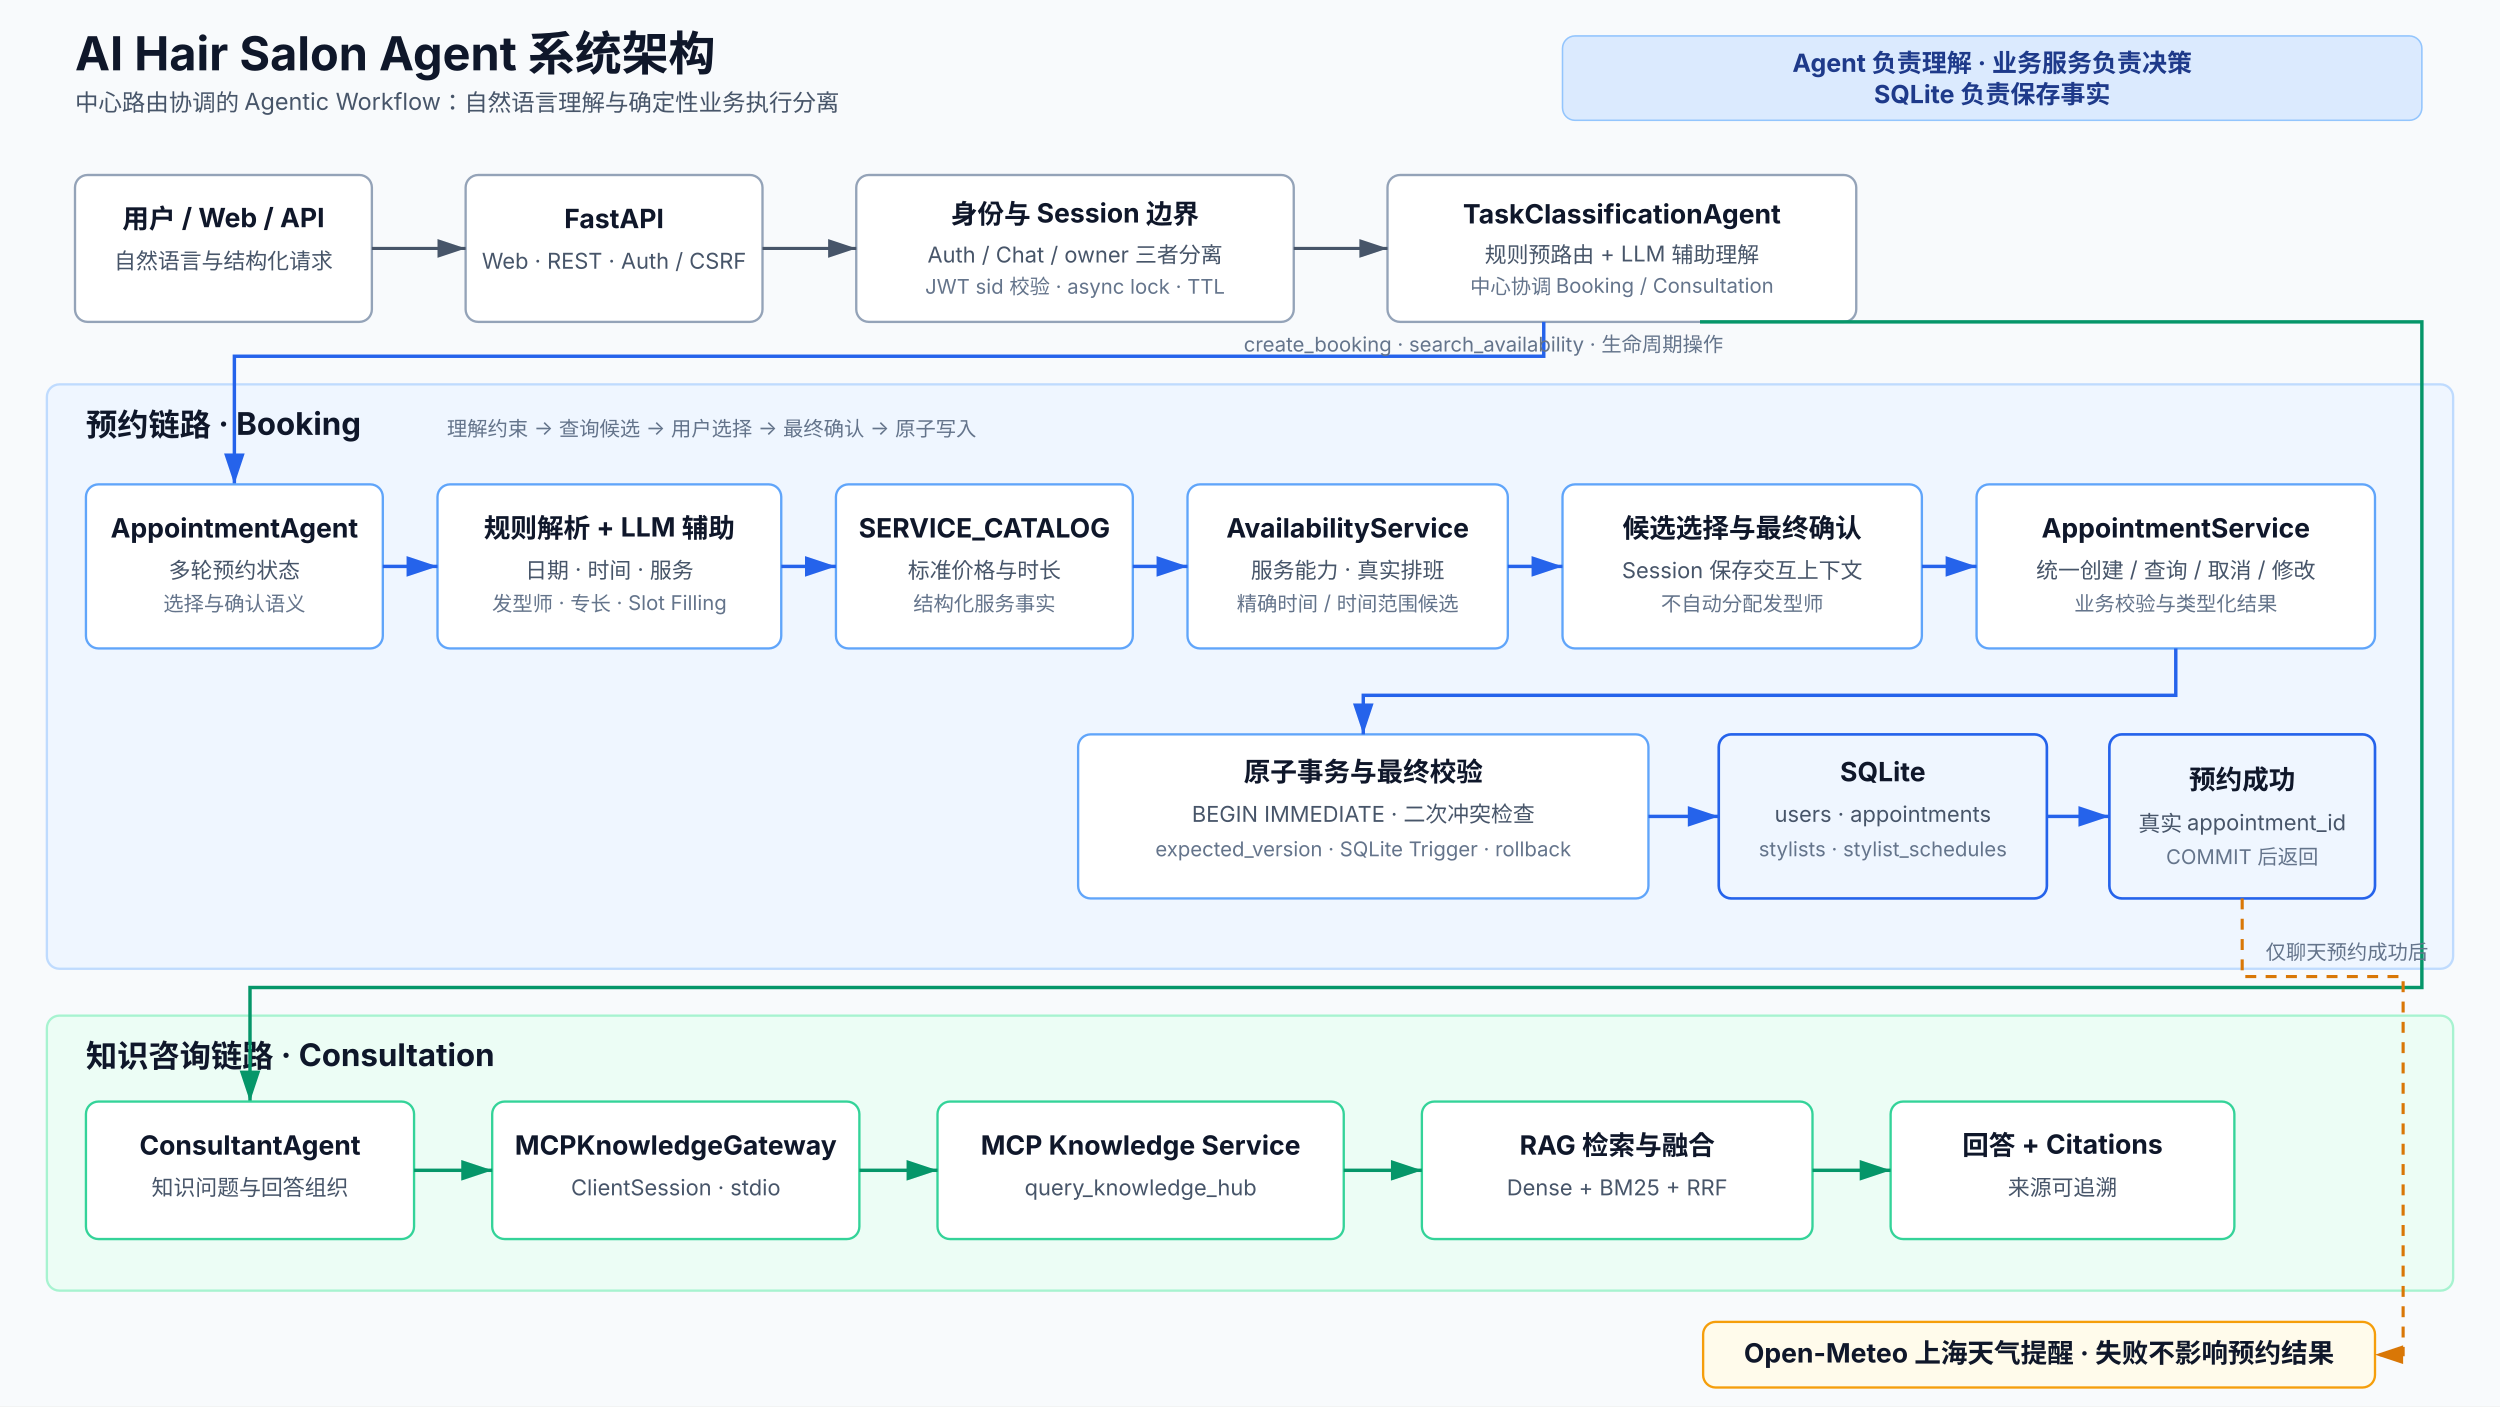
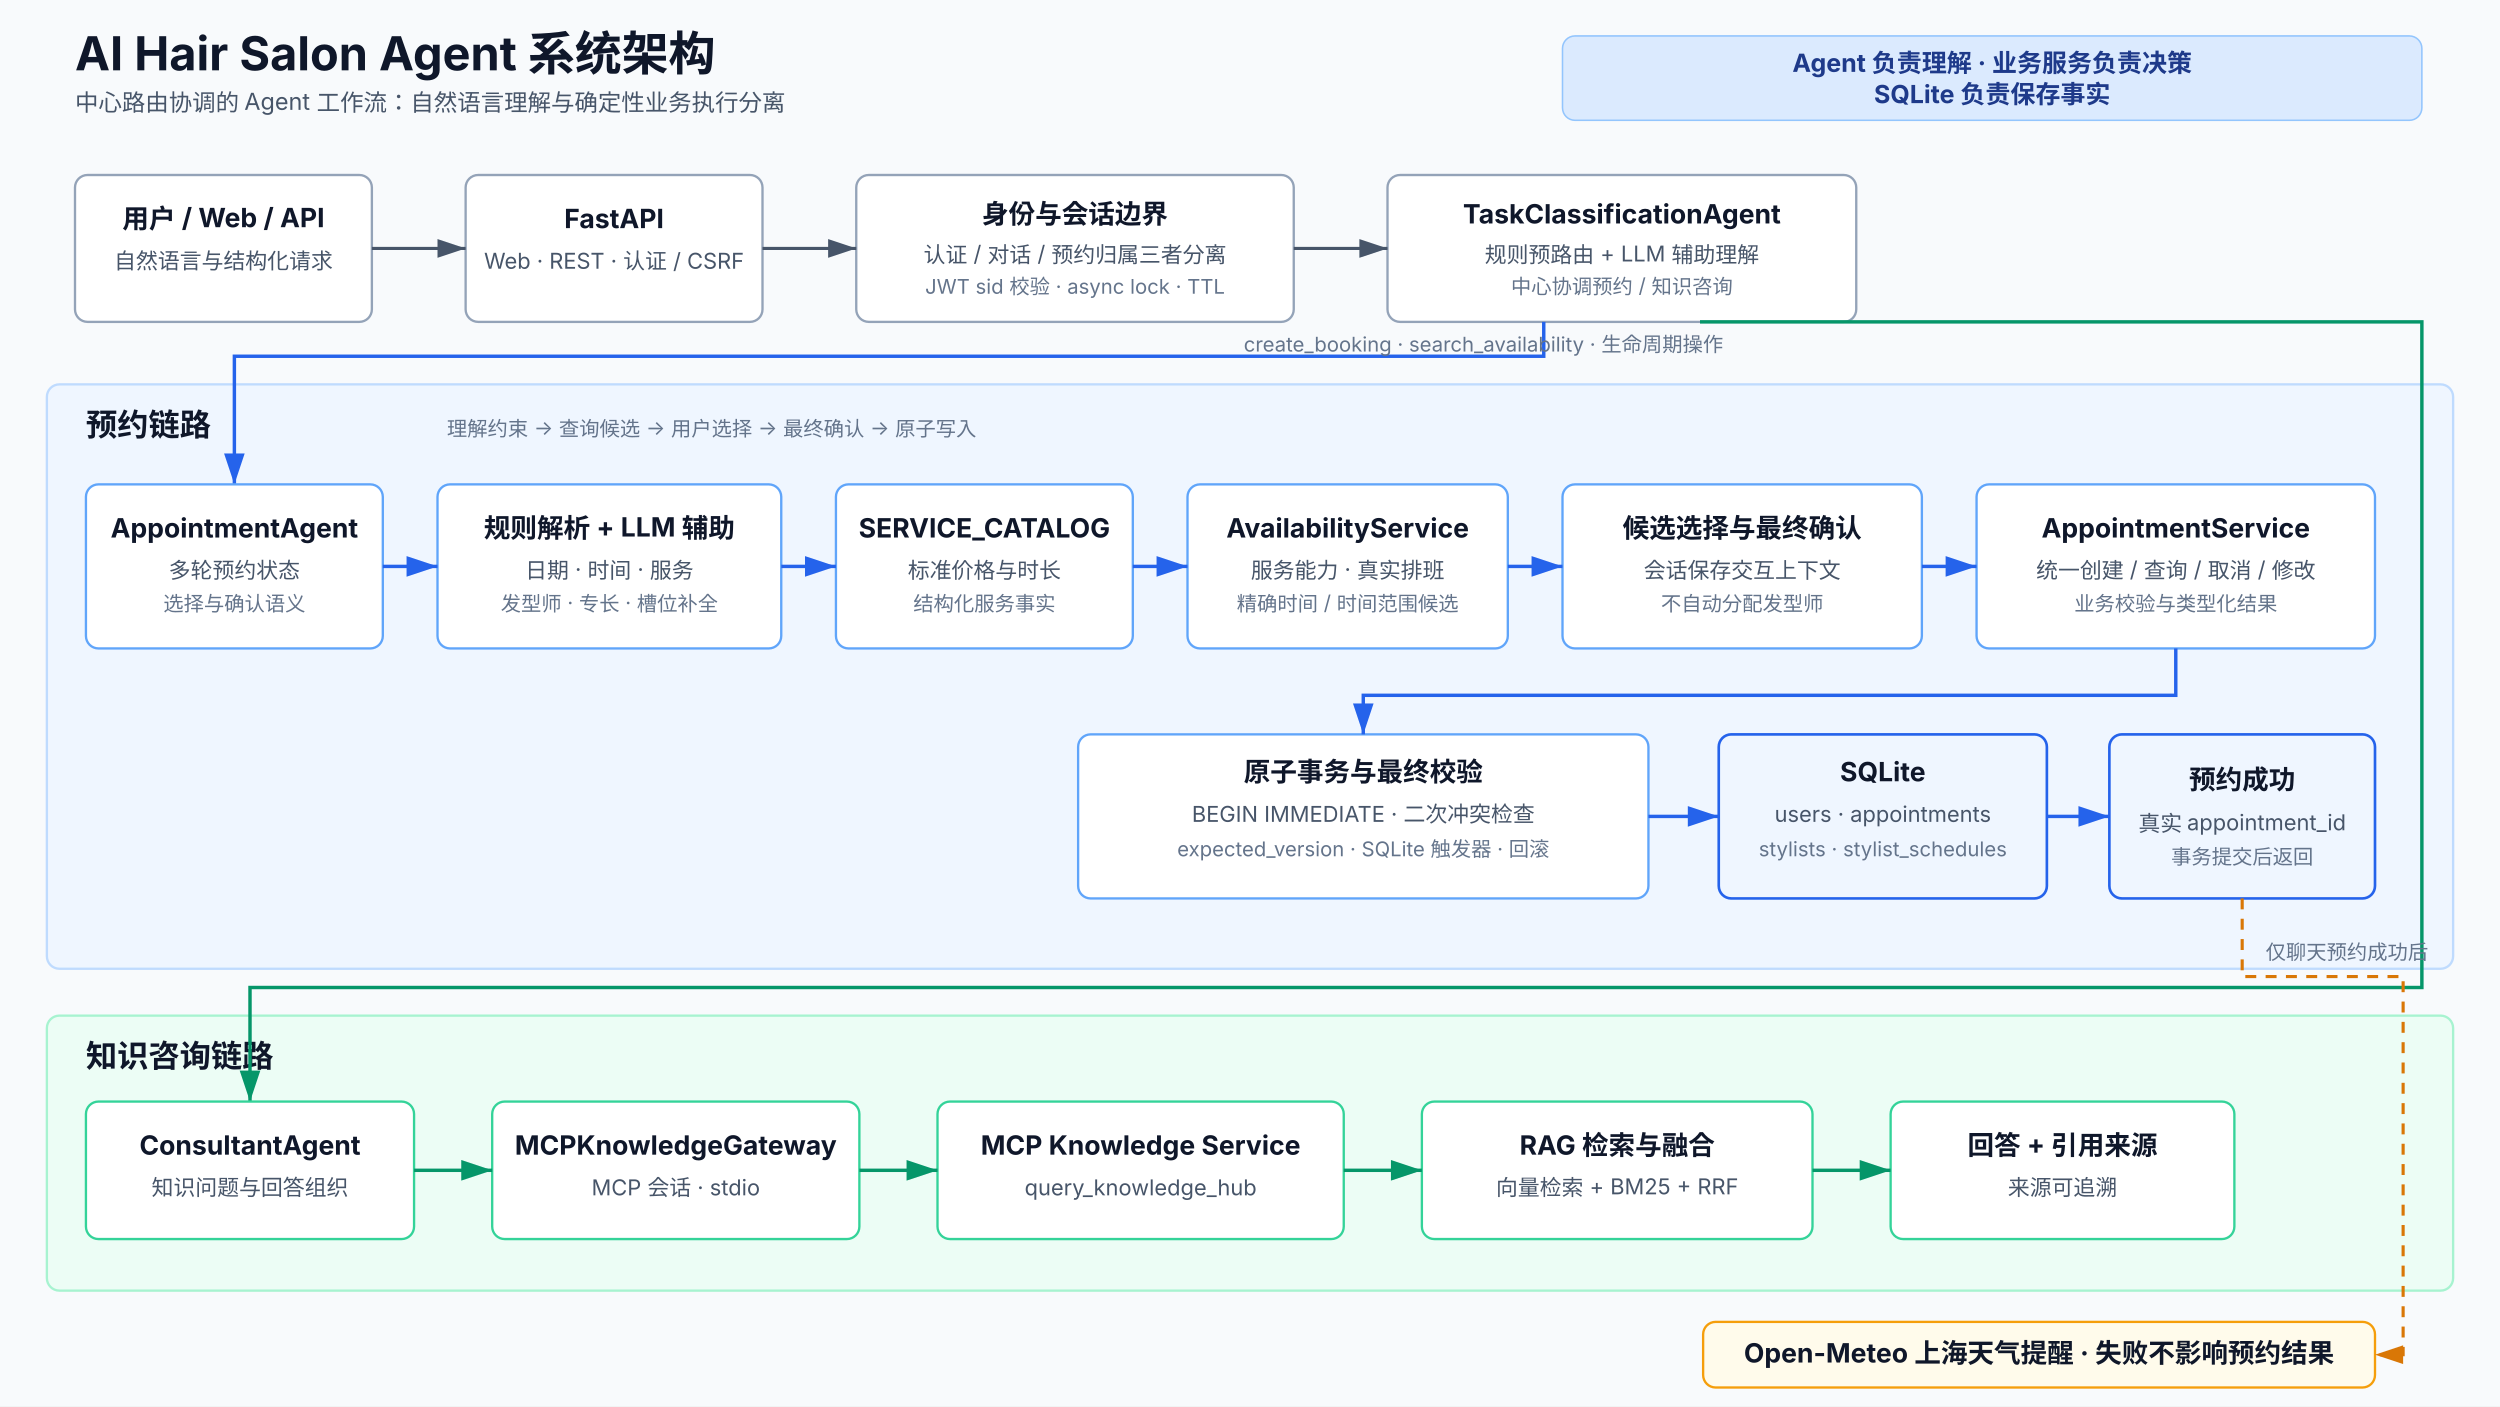
<svg xmlns="http://www.w3.org/2000/svg" width="1600" height="900" viewBox="0 0 1600 900" role="img" aria-labelledby="title desc">
  <defs>
    <marker id="arrow-slate" markerWidth="10" markerHeight="10" refX="9" refY="3" orient="auto" markerUnits="strokeWidth">
      <path d="M0,0 L0,6 L9,3 z" fill="#475569" />
    </marker>
    <marker id="arrow-blue" markerWidth="10" markerHeight="10" refX="9" refY="3" orient="auto" markerUnits="strokeWidth">
      <path d="M0,0 L0,6 L9,3 z" fill="#2563eb" />
    </marker>
    <marker id="arrow-green" markerWidth="10" markerHeight="10" refX="9" refY="3" orient="auto" markerUnits="strokeWidth">
      <path d="M0,0 L0,6 L9,3 z" fill="#059669" />
    </marker>
    <marker id="arrow-amber" markerWidth="10" markerHeight="10" refX="9" refY="3" orient="auto" markerUnits="strokeWidth">
      <path d="M0,0 L0,6 L9,3 z" fill="#d97706" />
    </marker>
    <style>
      text { font-family: -apple-system, BlinkMacSystemFont, "Segoe UI", "Microsoft YaHei", sans-serif; fill: #0f172a; }
      .page-title { font-size: 30px; font-weight: 700; }
      .page-subtitle { font-size: 15px; fill: #475569; }
      .principle { font-size: 16px; font-weight: 700; fill: #1e3a8a; }
      .lane-title { font-size: 20px; font-weight: 700; }
      .node-title { font-size: 17px; font-weight: 700; }
      .node-text { font-size: 14px; fill: #475569; }
      .tiny { font-size: 13px; fill: #64748b; }
      .entry-node { fill: #ffffff; stroke: #94a3b8; stroke-width: 1.5; }
      .booking-node { fill: #ffffff; stroke: #60a5fa; stroke-width: 1.5; }
      .consult-node { fill: #ffffff; stroke: #34d399; stroke-width: 1.5; }
      .data-node { fill: #eff6ff; stroke: #2563eb; stroke-width: 1.7; }
      .weather-node { fill: #fffbeb; stroke: #f59e0b; stroke-width: 1.5; }
      .arrow { fill: none; stroke: #475569; stroke-width: 2; marker-end: url(#arrow-slate); }
      .booking-arrow { fill: none; stroke: #2563eb; stroke-width: 2.2; marker-end: url(#arrow-blue); }
      .consult-arrow { fill: none; stroke: #059669; stroke-width: 2.2; marker-end: url(#arrow-green); }
      .weather-arrow { fill: none; stroke: #d97706; stroke-width: 2; stroke-dasharray: 7 6; marker-end: url(#arrow-amber); }
    </style>
  </defs>
  <rect width="1600" height="900" fill="#f8fafc" />
  <text x="48" y="45" class="page-title">AI Hair Salon Agent 系统架构</text>
-   <text x="48" y="71" class="page-subtitle">中心路由协调的 Agentic Workflow：自然语言理解与确定性业务执行分离</text>
+   <text x="48" y="71" class="page-subtitle">中心路由协调的 Agent 工作流：自然语言理解与确定性业务执行分离</text>
  <rect x="1000" y="23" width="550" height="54" rx="8" fill="#dbeafe" stroke="#93c5fd" />
  <text x="1275" y="46" text-anchor="middle" class="principle">Agent 负责理解 · 业务服务负责决策</text>
  <text x="1275" y="66" text-anchor="middle" class="principle">SQLite 负责保存事实</text>
  <rect x="48" y="112" width="190" height="94" rx="8" class="entry-node" />
  <text x="143" y="146" text-anchor="middle" class="node-title">用户 / Web / API</text>
  <text x="143" y="172" text-anchor="middle" class="node-text">自然语言与结构化请求</text>
  <rect x="298" y="112" width="190" height="94" rx="8" class="entry-node" />
  <text x="393" y="146" text-anchor="middle" class="node-title">FastAPI</text>
-   <text x="393" y="172" text-anchor="middle" class="node-text">Web · REST · Auth / CSRF</text>
+   <text x="393" y="172" text-anchor="middle" class="node-text">Web · REST · 认证 / CSRF</text>
  <rect x="548" y="112" width="280" height="94" rx="8" class="entry-node" />
-   <text x="688" y="143" text-anchor="middle" class="node-title">身份与 Session 边界</text>
-   <text x="688" y="168" text-anchor="middle" class="node-text">Auth / Chat / owner 三者分离</text>
+   <text x="688" y="143" text-anchor="middle" class="node-title">身份与会话边界</text>
+   <text x="688" y="168" text-anchor="middle" class="node-text">认证 / 对话 / 预约归属三者分离</text>
  <text x="688" y="188" text-anchor="middle" class="tiny">JWT sid 校验 · async lock · TTL</text>
  <rect x="888" y="112" width="300" height="94" rx="8" class="entry-node" />
  <text x="1038" y="143" text-anchor="middle" class="node-title">TaskClassificationAgent</text>
  <text x="1038" y="168" text-anchor="middle" class="node-text">规则预路由 + LLM 辅助理解</text>
-   <text x="1038" y="188" text-anchor="middle" class="tiny">中心协调 Booking / Consultation</text>
+   <text x="1038" y="188" text-anchor="middle" class="tiny">中心协调预约 / 知识咨询</text>
  <path d="M238 159 H298" class="arrow" />
  <path d="M488 159 H548" class="arrow" />
  <path d="M828 159 H888" class="arrow" />
  <rect x="30" y="246" width="1540" height="374" rx="8" fill="#eff6ff" stroke="#bfdbfe" stroke-width="1.5" />
-   <text x="55" y="279" class="lane-title" fill="#1d4ed8">预约链路 · Booking</text>
+   <text x="55" y="279" class="lane-title" fill="#1d4ed8">预约链路</text>
  <text x="286" y="279" class="tiny">理解约束 → 查询候选 → 用户选择 → 最终确认 → 原子写入</text>
  <path d="M988 206 V228 H150 V310" class="booking-arrow" />
  <text x="796" y="225" class="tiny" fill="#2563eb">create_booking · search_availability · 生命周期操作</text>
  <rect x="55" y="310" width="190" height="105" rx="8" class="booking-node" />
  <text x="150" y="344" text-anchor="middle" class="node-title">AppointmentAgent</text>
  <text x="150" y="370" text-anchor="middle" class="node-text">多轮预约状态</text>
  <text x="150" y="391" text-anchor="middle" class="tiny">选择与确认语义</text>
  <rect x="280" y="310" width="220" height="105" rx="8" class="booking-node" />
  <text x="390" y="344" text-anchor="middle" class="node-title">规则解析 + LLM 辅助</text>
  <text x="390" y="370" text-anchor="middle" class="node-text">日期 · 时间 · 服务</text>
-   <text x="390" y="391" text-anchor="middle" class="tiny">发型师 · 专长 · Slot Filling</text>
+   <text x="390" y="391" text-anchor="middle" class="tiny">发型师 · 专长 · 槽位补全</text>
  <rect x="535" y="310" width="190" height="105" rx="8" class="booking-node" />
  <text x="630" y="344" text-anchor="middle" class="node-title">SERVICE_CATALOG</text>
  <text x="630" y="370" text-anchor="middle" class="node-text">标准价格与时长</text>
  <text x="630" y="391" text-anchor="middle" class="tiny">结构化服务事实</text>
  <rect x="760" y="310" width="205" height="105" rx="8" class="booking-node" />
  <text x="862.5" y="344" text-anchor="middle" class="node-title">AvailabilityService</text>
  <text x="862.5" y="370" text-anchor="middle" class="node-text">服务能力 · 真实排班</text>
  <text x="862.5" y="391" text-anchor="middle" class="tiny">精确时间 / 时间范围候选</text>
  <rect x="1000" y="310" width="230" height="105" rx="8" class="booking-node" />
  <text x="1115" y="344" text-anchor="middle" class="node-title">候选选择与最终确认</text>
-   <text x="1115" y="370" text-anchor="middle" class="node-text">Session 保存交互上下文</text>
+   <text x="1115" y="370" text-anchor="middle" class="node-text">会话保存交互上下文</text>
  <text x="1115" y="391" text-anchor="middle" class="tiny">不自动分配发型师</text>
  <rect x="1265" y="310" width="255" height="105" rx="8" class="booking-node" />
  <text x="1392.5" y="344" text-anchor="middle" class="node-title">AppointmentService</text>
  <text x="1392.5" y="370" text-anchor="middle" class="node-text">统一创建 / 查询 / 取消 / 修改</text>
  <text x="1392.5" y="391" text-anchor="middle" class="tiny">业务校验与类型化结果</text>
  <path d="M245 362.5 H280" class="booking-arrow" />
  <path d="M500 362.5 H535" class="booking-arrow" />
  <path d="M725 362.5 H760" class="booking-arrow" />
  <path d="M965 362.5 H1000" class="booking-arrow" />
  <path d="M1230 362.5 H1265" class="booking-arrow" />
  <rect x="690" y="470" width="365" height="105" rx="8" class="booking-node" />
  <text x="872.5" y="500" text-anchor="middle" class="node-title">原子事务与最终校验</text>
  <text x="872.5" y="526" text-anchor="middle" class="node-text">BEGIN IMMEDIATE · 二次冲突检查</text>
-   <text x="872.5" y="548" text-anchor="middle" class="tiny">expected_version · SQLite Trigger · rollback</text>
+   <text x="872.5" y="548" text-anchor="middle" class="tiny">expected_version · SQLite 触发器 · 回滚</text>
  <rect x="1100" y="470" width="210" height="105" rx="8" class="data-node" />
  <text x="1205" y="500" text-anchor="middle" class="node-title">SQLite</text>
  <text x="1205" y="526" text-anchor="middle" class="node-text">users · appointments</text>
  <text x="1205" y="548" text-anchor="middle" class="tiny">stylists · stylist_schedules</text>
  <rect x="1350" y="470" width="170" height="105" rx="8" class="data-node" />
  <text x="1435" y="505" text-anchor="middle" class="node-title">预约成功</text>
  <text x="1435" y="532" text-anchor="middle" class="node-text">真实 appointment_id</text>
-   <text x="1435" y="553" text-anchor="middle" class="tiny">COMMIT 后返回</text>
+   <text x="1435" y="553" text-anchor="middle" class="tiny">事务提交后返回</text>
  <path d="M1392.5 415 V445 H872.5 V470" class="booking-arrow" />
  <path d="M1055 522.5 H1100" class="booking-arrow" />
  <path d="M1310 522.5 H1350" class="booking-arrow" />
  <rect x="30" y="650" width="1540" height="176" rx="8" fill="#ecfdf5" stroke="#a7f3d0" stroke-width="1.5" />
-   <text x="55" y="683" class="lane-title" fill="#047857">知识咨询链路 · Consultation</text>
+   <text x="55" y="683" class="lane-title" fill="#047857">知识咨询链路</text>
  <path d="M1088 206 H1550 V632 H160 V705" class="consult-arrow" />
  <rect x="55" y="705" width="210" height="88" rx="8" class="consult-node" />
  <text x="160" y="739" text-anchor="middle" class="node-title">ConsultantAgent</text>
  <text x="160" y="765" text-anchor="middle" class="node-text">知识问题与回答组织</text>
  <rect x="315" y="705" width="235" height="88" rx="8" class="consult-node" />
  <text x="432.5" y="739" text-anchor="middle" class="node-title">MCPKnowledgeGateway</text>
-   <text x="432.5" y="765" text-anchor="middle" class="node-text">ClientSession · stdio</text>
+   <text x="432.5" y="765" text-anchor="middle" class="node-text">MCP 会话 · stdio</text>
  <rect x="600" y="705" width="260" height="88" rx="8" class="consult-node" />
  <text x="730" y="739" text-anchor="middle" class="node-title">MCP Knowledge Service</text>
  <text x="730" y="765" text-anchor="middle" class="node-text">query_knowledge_hub</text>
  <rect x="910" y="705" width="250" height="88" rx="8" class="consult-node" />
  <text x="1035" y="739" text-anchor="middle" class="node-title">RAG 检索与融合</text>
-   <text x="1035" y="765" text-anchor="middle" class="node-text">Dense + BM25 + RRF</text>
+   <text x="1035" y="765" text-anchor="middle" class="node-text">向量检索 + BM25 + RRF</text>
  <rect x="1210" y="705" width="220" height="88" rx="8" class="consult-node" />
-   <text x="1320" y="739" text-anchor="middle" class="node-title">回答 + Citations</text>
+   <text x="1320" y="739" text-anchor="middle" class="node-title">回答 + 引用来源</text>
  <text x="1320" y="765" text-anchor="middle" class="node-text">来源可追溯</text>
  <path d="M265 749 H315" class="consult-arrow" />
  <path d="M550 749 H600" class="consult-arrow" />
  <path d="M860 749 H910" class="consult-arrow" />
  <path d="M1160 749 H1210" class="consult-arrow" />
  <rect x="1090" y="846" width="430" height="42" rx="8" class="weather-node" />
  <text x="1305" y="872" text-anchor="middle" class="node-title">Open-Meteo 上海天气提醒 · 失败不影响预约结果</text>
  <path d="M1435 575 V625 H1538 V867 H1520" class="weather-arrow" />
  <text x="1450" y="614" class="tiny" fill="#b45309">仅聊天预约成功后</text>
</svg>
